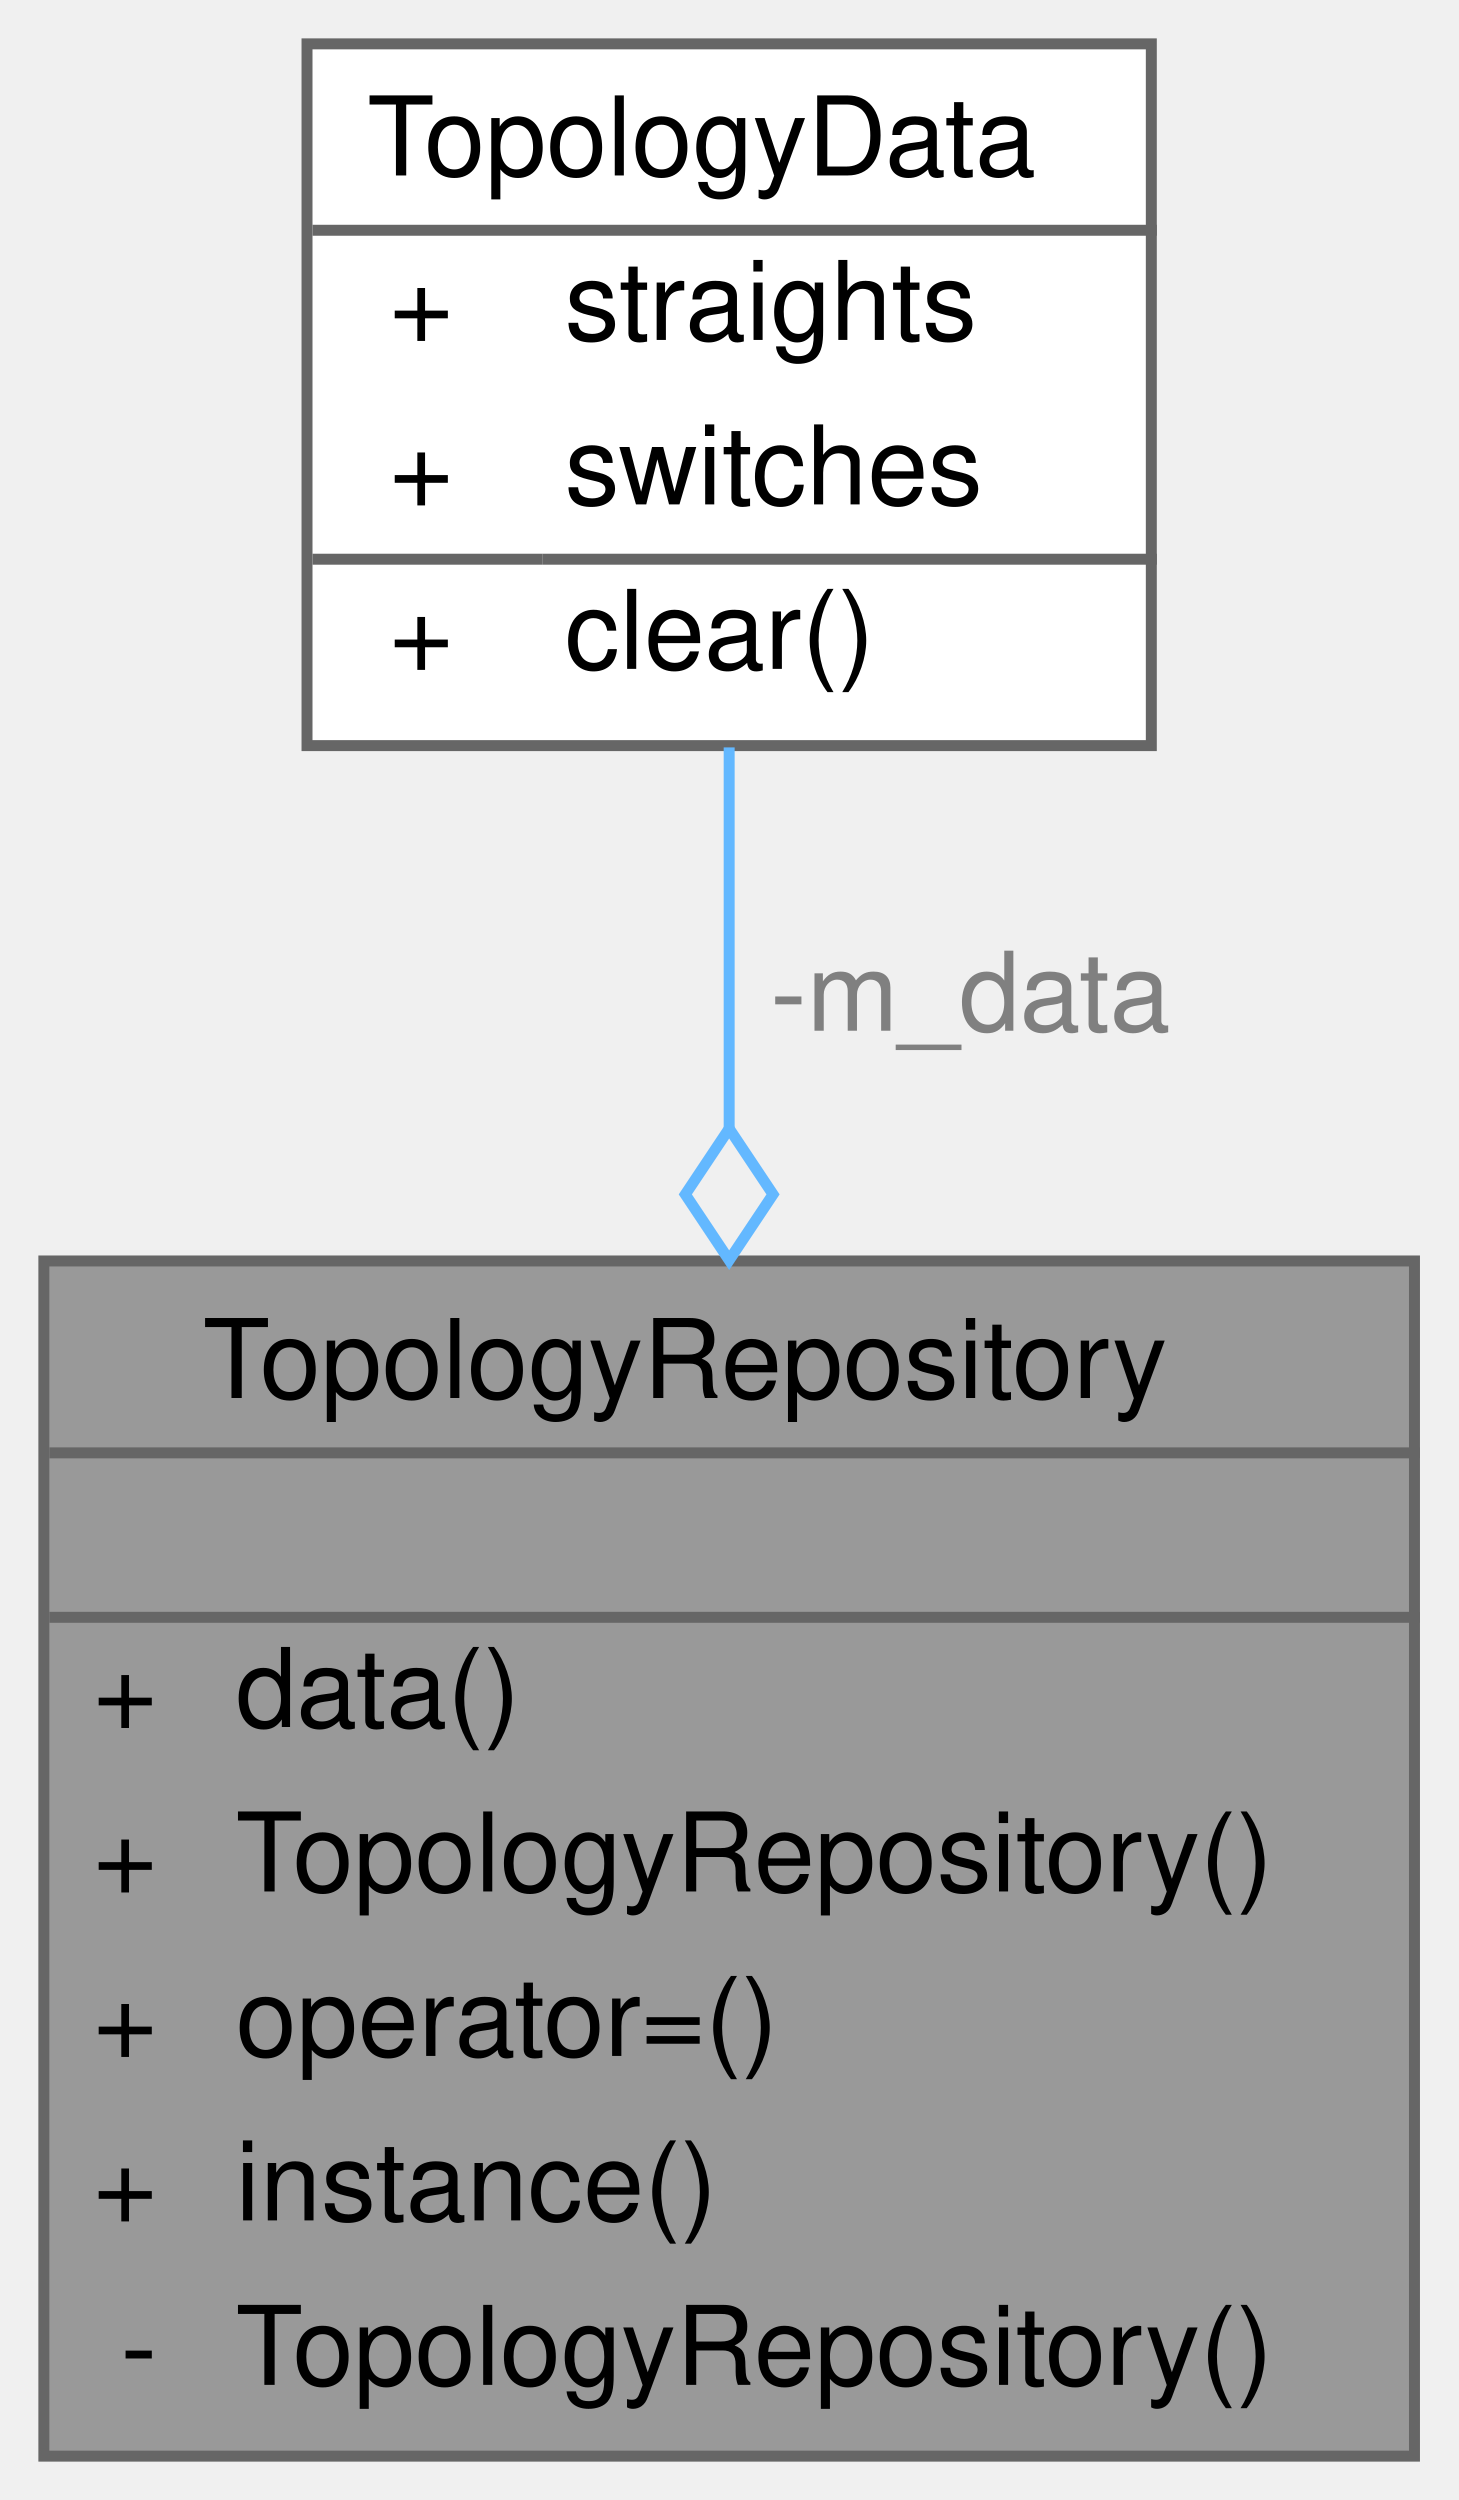
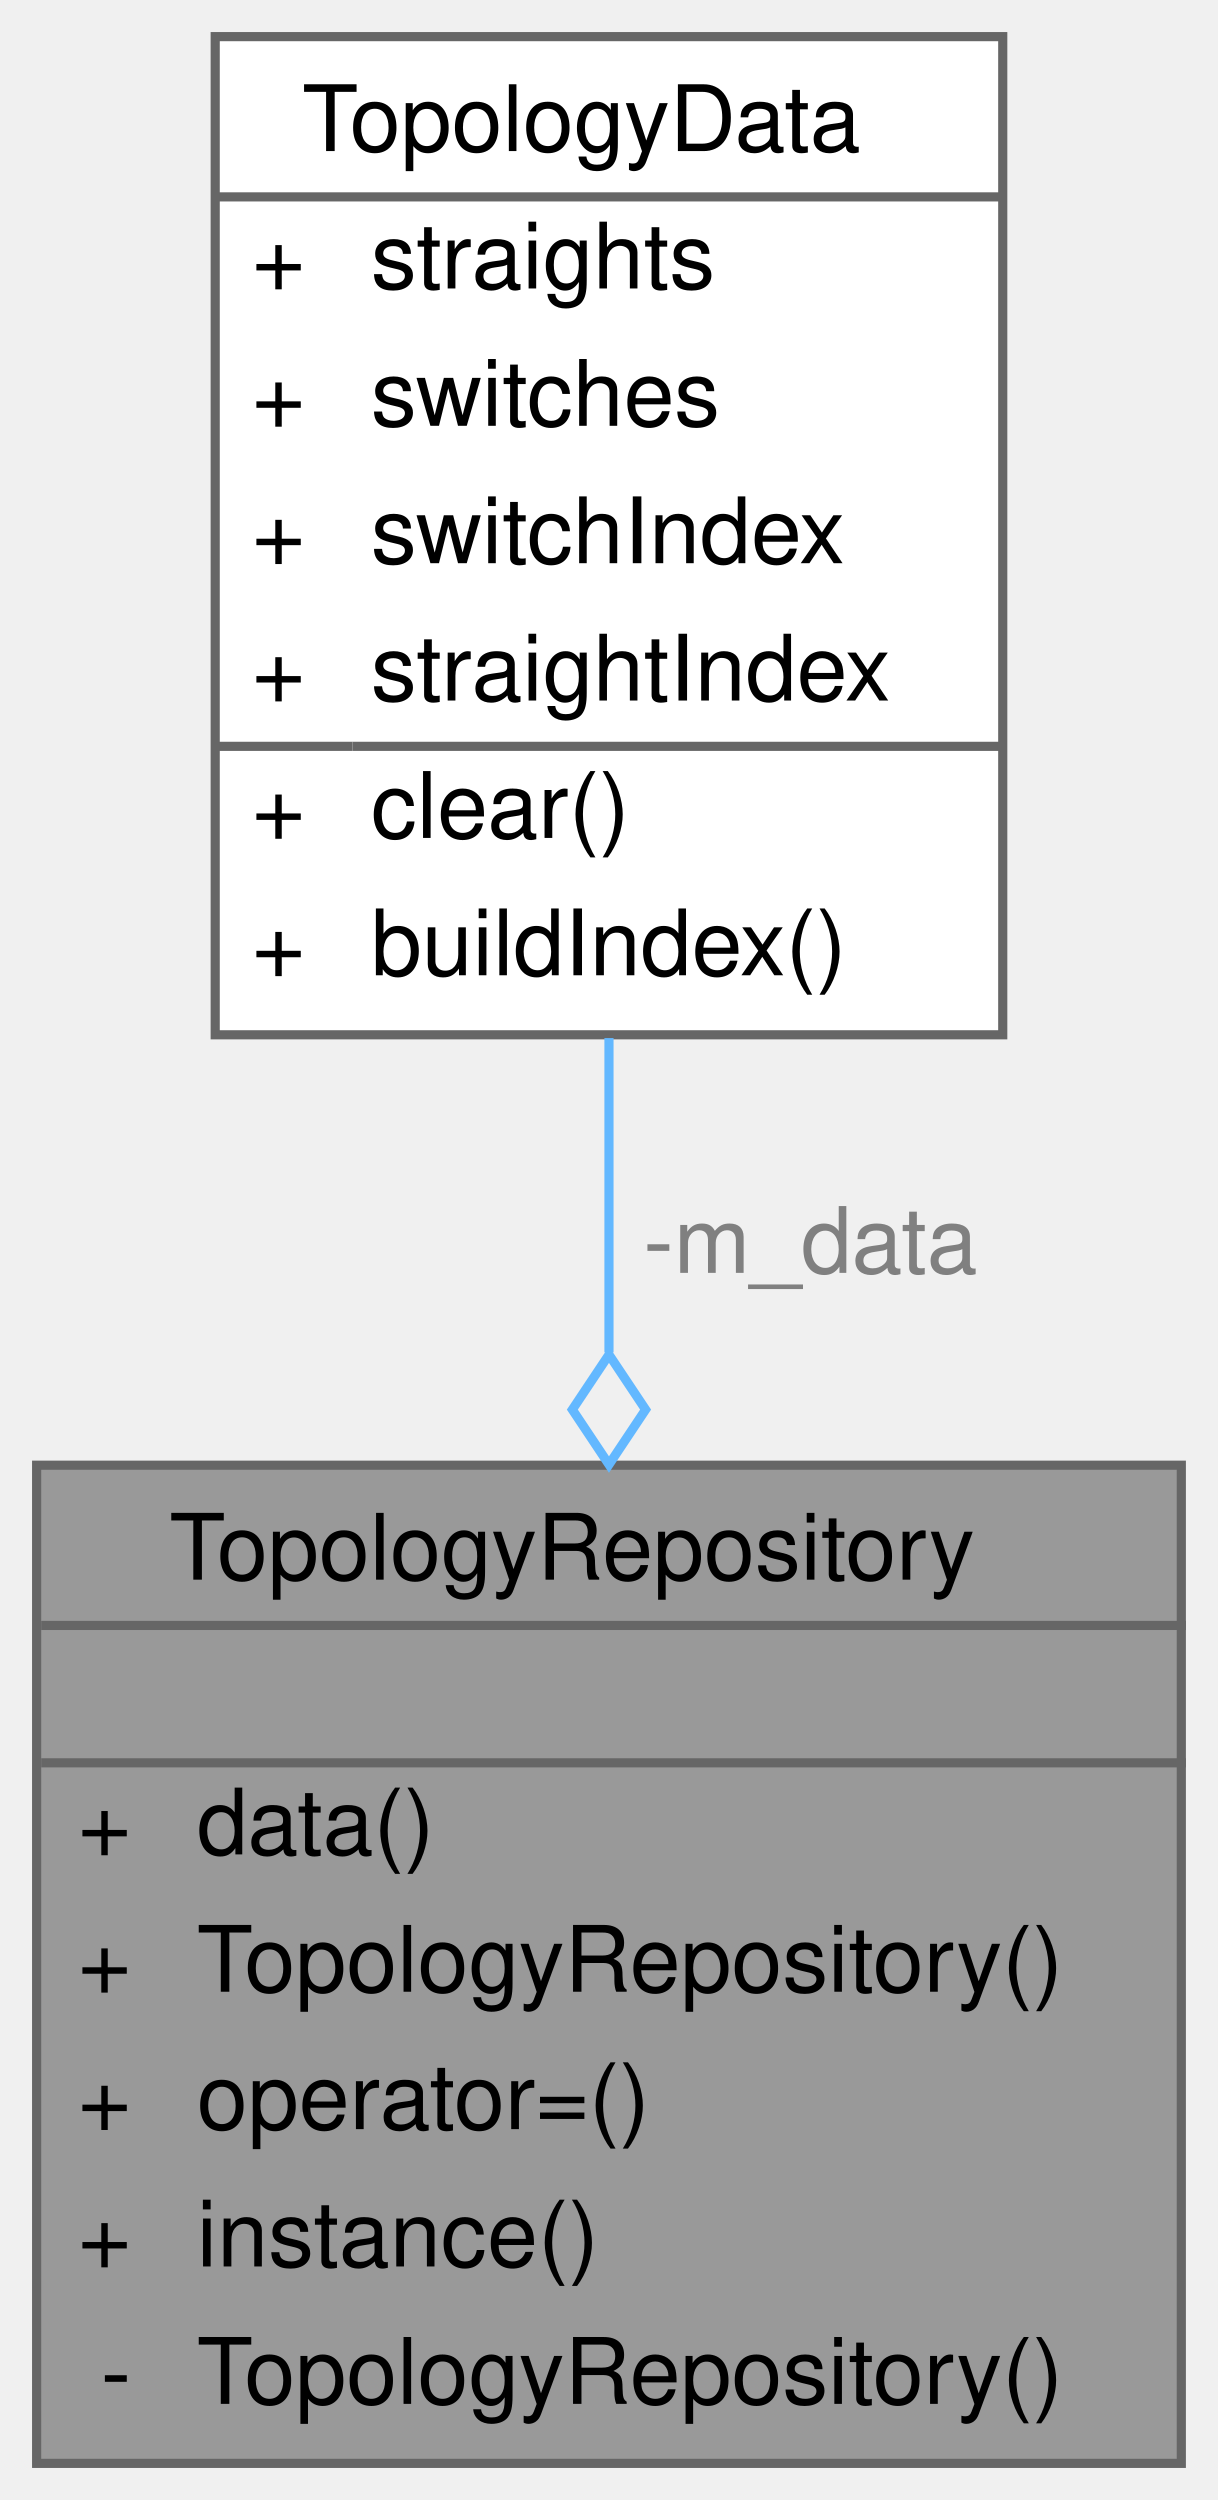
- <svg xmlns="http://www.w3.org/2000/svg" xmlns:xlink="http://www.w3.org/1999/xlink" width="133pt" height="228pt" viewBox="0.00 0.00 133.00 228.00">
-   <g id="graph0" class="graph" transform="scale(1 1) rotate(0) translate(4 224)">
+ <svg xmlns="http://www.w3.org/2000/svg" xmlns:xlink="http://www.w3.org/1999/xlink" width="133pt" height="273pt" viewBox="0.00 0.00 133.00 273.00">
+   <g id="graph0" class="graph" transform="scale(1 1) rotate(0) translate(4 269)">
    <g id="Node000001" class="node">
      <g id="a_Node000001">
        <a xlink:title="Singleton fournissant un accès global unique à TopologyData.">
          <polygon fill="#999999" stroke="transparent" points="125,-109 0,-109 0,0 125,0 125,-109" />
          <text text-anchor="start" x="14.5" y="-96.5" font-family="Helvetica,sans-Serif" font-size="10.00">TopologyRepository</text>
          <text text-anchor="start" x="61" y="-81.5" font-family="Helvetica,sans-Serif" font-size="10.00"> </text>
          <text text-anchor="start" x="4.5" y="-66.5" font-family="Helvetica,sans-Serif" font-size="10.00">+</text>
          <text text-anchor="start" x="17.5" y="-66.5" font-family="Helvetica,sans-Serif" font-size="10.00">data()</text>
          <text text-anchor="start" x="4.5" y="-51.5" font-family="Helvetica,sans-Serif" font-size="10.00">+</text>
          <text text-anchor="start" x="17.5" y="-51.5" font-family="Helvetica,sans-Serif" font-size="10.00">TopologyRepository()</text>
          <text text-anchor="start" x="4.5" y="-36.5" font-family="Helvetica,sans-Serif" font-size="10.00">+</text>
          <text text-anchor="start" x="17.5" y="-36.5" font-family="Helvetica,sans-Serif" font-size="10.00">operator=()</text>
          <text text-anchor="start" x="4.5" y="-21.5" font-family="Helvetica,sans-Serif" font-size="10.00">+</text>
          <text text-anchor="start" x="17.5" y="-21.5" font-family="Helvetica,sans-Serif" font-size="10.00">instance()</text>
          <text text-anchor="start" x="7" y="-6.5" font-family="Helvetica,sans-Serif" font-size="10.00">-</text>
          <text text-anchor="start" x="17.5" y="-6.5" font-family="Helvetica,sans-Serif" font-size="10.00">TopologyRepository()</text>
          <polygon fill="#666666" stroke="#666666" points="0.5,-91.5 0.5,-91.5 125.5,-91.5 125.5,-91.5 0.5,-91.5" />
          <polygon fill="#666666" stroke="#666666" points="0.5,-76.5 0.5,-76.5 125.5,-76.5 125.5,-76.5 0.5,-76.5" />
          <polygon fill="none" stroke="#666666" points="0,0 0,-109 125,-109 125,0 0,0" />
        </a>
      </g>
    </g>
    <g id="Node000002" class="node">
      <g id="a_Node000002">
        <a xlink:href="classTopologyData.html" target="_top" xlink:title="Conteneur partagé entre tous les modules métier et la couche HMI.">
-           <polygon fill="white" stroke="transparent" points="101,-220 24,-220 24,-156 101,-156 101,-220" />
-           <text text-anchor="start" x="29.5" y="-208" font-family="Helvetica,sans-Serif" font-size="10.00">TopologyData</text>
-           <text text-anchor="start" x="31.5" y="-193" font-family="Helvetica,sans-Serif" font-size="10.00">+</text>
-           <text text-anchor="start" x="47.5" y="-193" font-family="Helvetica,sans-Serif" font-size="10.00">straights</text>
-           <text text-anchor="start" x="31.5" y="-178" font-family="Helvetica,sans-Serif" font-size="10.00">+</text>
-           <text text-anchor="start" x="47.5" y="-178" font-family="Helvetica,sans-Serif" font-size="10.00">switches</text>
-           <text text-anchor="start" x="31.5" y="-163" font-family="Helvetica,sans-Serif" font-size="10.00">+</text>
-           <text text-anchor="start" x="47.5" y="-163" font-family="Helvetica,sans-Serif" font-size="10.00">clear()</text>
-           <polygon fill="#666666" stroke="#666666" points="24.5,-203 24.5,-203 101.5,-203 101.5,-203 24.5,-203" />
-           <polygon fill="#666666" stroke="#666666" points="24.5,-173 24.5,-173 45.5,-173 45.5,-173 24.5,-173" />
-           <polygon fill="#666666" stroke="#666666" points="45.5,-173 45.5,-173 101.5,-173 101.5,-173 45.5,-173" />
-           <polygon fill="none" stroke="#666666" points="24,-156 24,-220 101,-220 101,-156 24,-156" />
+           <polygon fill="white" stroke="transparent" points="105.5,-265 19.5,-265 19.5,-156 105.5,-156 105.5,-265" />
+           <text text-anchor="start" x="29" y="-252.5" font-family="Helvetica,sans-Serif" font-size="10.00">TopologyData</text>
+           <text text-anchor="start" x="23.5" y="-237.5" font-family="Helvetica,sans-Serif" font-size="10.00">+</text>
+           <text text-anchor="start" x="36.5" y="-237.5" font-family="Helvetica,sans-Serif" font-size="10.00">straights</text>
+           <text text-anchor="start" x="23.5" y="-222.5" font-family="Helvetica,sans-Serif" font-size="10.00">+</text>
+           <text text-anchor="start" x="36.5" y="-222.5" font-family="Helvetica,sans-Serif" font-size="10.00">switches</text>
+           <text text-anchor="start" x="23.5" y="-207.5" font-family="Helvetica,sans-Serif" font-size="10.00">+</text>
+           <text text-anchor="start" x="36.5" y="-207.5" font-family="Helvetica,sans-Serif" font-size="10.00">switchIndex</text>
+           <text text-anchor="start" x="23.5" y="-192.5" font-family="Helvetica,sans-Serif" font-size="10.00">+</text>
+           <text text-anchor="start" x="36.5" y="-192.5" font-family="Helvetica,sans-Serif" font-size="10.00">straightIndex</text>
+           <text text-anchor="start" x="23.5" y="-177.5" font-family="Helvetica,sans-Serif" font-size="10.00">+</text>
+           <text text-anchor="start" x="36.5" y="-177.5" font-family="Helvetica,sans-Serif" font-size="10.00">clear()</text>
+           <text text-anchor="start" x="23.5" y="-162.5" font-family="Helvetica,sans-Serif" font-size="10.00">+</text>
+           <text text-anchor="start" x="36.5" y="-162.5" font-family="Helvetica,sans-Serif" font-size="10.00">buildIndex()</text>
+           <polygon fill="#666666" stroke="#666666" points="19.5,-247.5 19.5,-247.5 105.5,-247.5 105.5,-247.5 19.5,-247.5" />
+           <polygon fill="#666666" stroke="#666666" points="19.5,-187.5 19.5,-187.5 34.5,-187.5 34.5,-187.5 19.5,-187.5" />
+           <polygon fill="#666666" stroke="#666666" points="34.5,-187.5 34.5,-187.5 105.5,-187.5 105.5,-187.5 34.5,-187.5" />
+           <polygon fill="none" stroke="#666666" points="19.5,-156 19.5,-265 105.5,-265 105.5,-156 19.5,-156" />
        </a>
      </g>
    </g>
    <g id="edge1_Node000001_Node000002" class="edge">
      <g id="a_edge1_Node000001_Node000002">
        <a xlink:title=" ">
-           <path fill="none" stroke="#63b8ff" d="M62.5,-155.84C62.5,-145.36 62.5,-133.23 62.5,-121.12" />
+           <path fill="none" stroke="#63b8ff" d="M62.5,-155.64C62.5,-144.55 62.5,-132.77 62.5,-121.32" />
          <polygon fill="none" stroke="#63b8ff" points="62.5,-121.07 58.5,-115.07 62.5,-109.07 66.5,-115.07 62.5,-121.07" />
        </a>
      </g>
      <text text-anchor="middle" x="84.5" y="-130" font-family="Helvetica,sans-Serif" font-size="10.00" fill="grey"> -m_data</text>
    </g>
  </g>
</svg>
